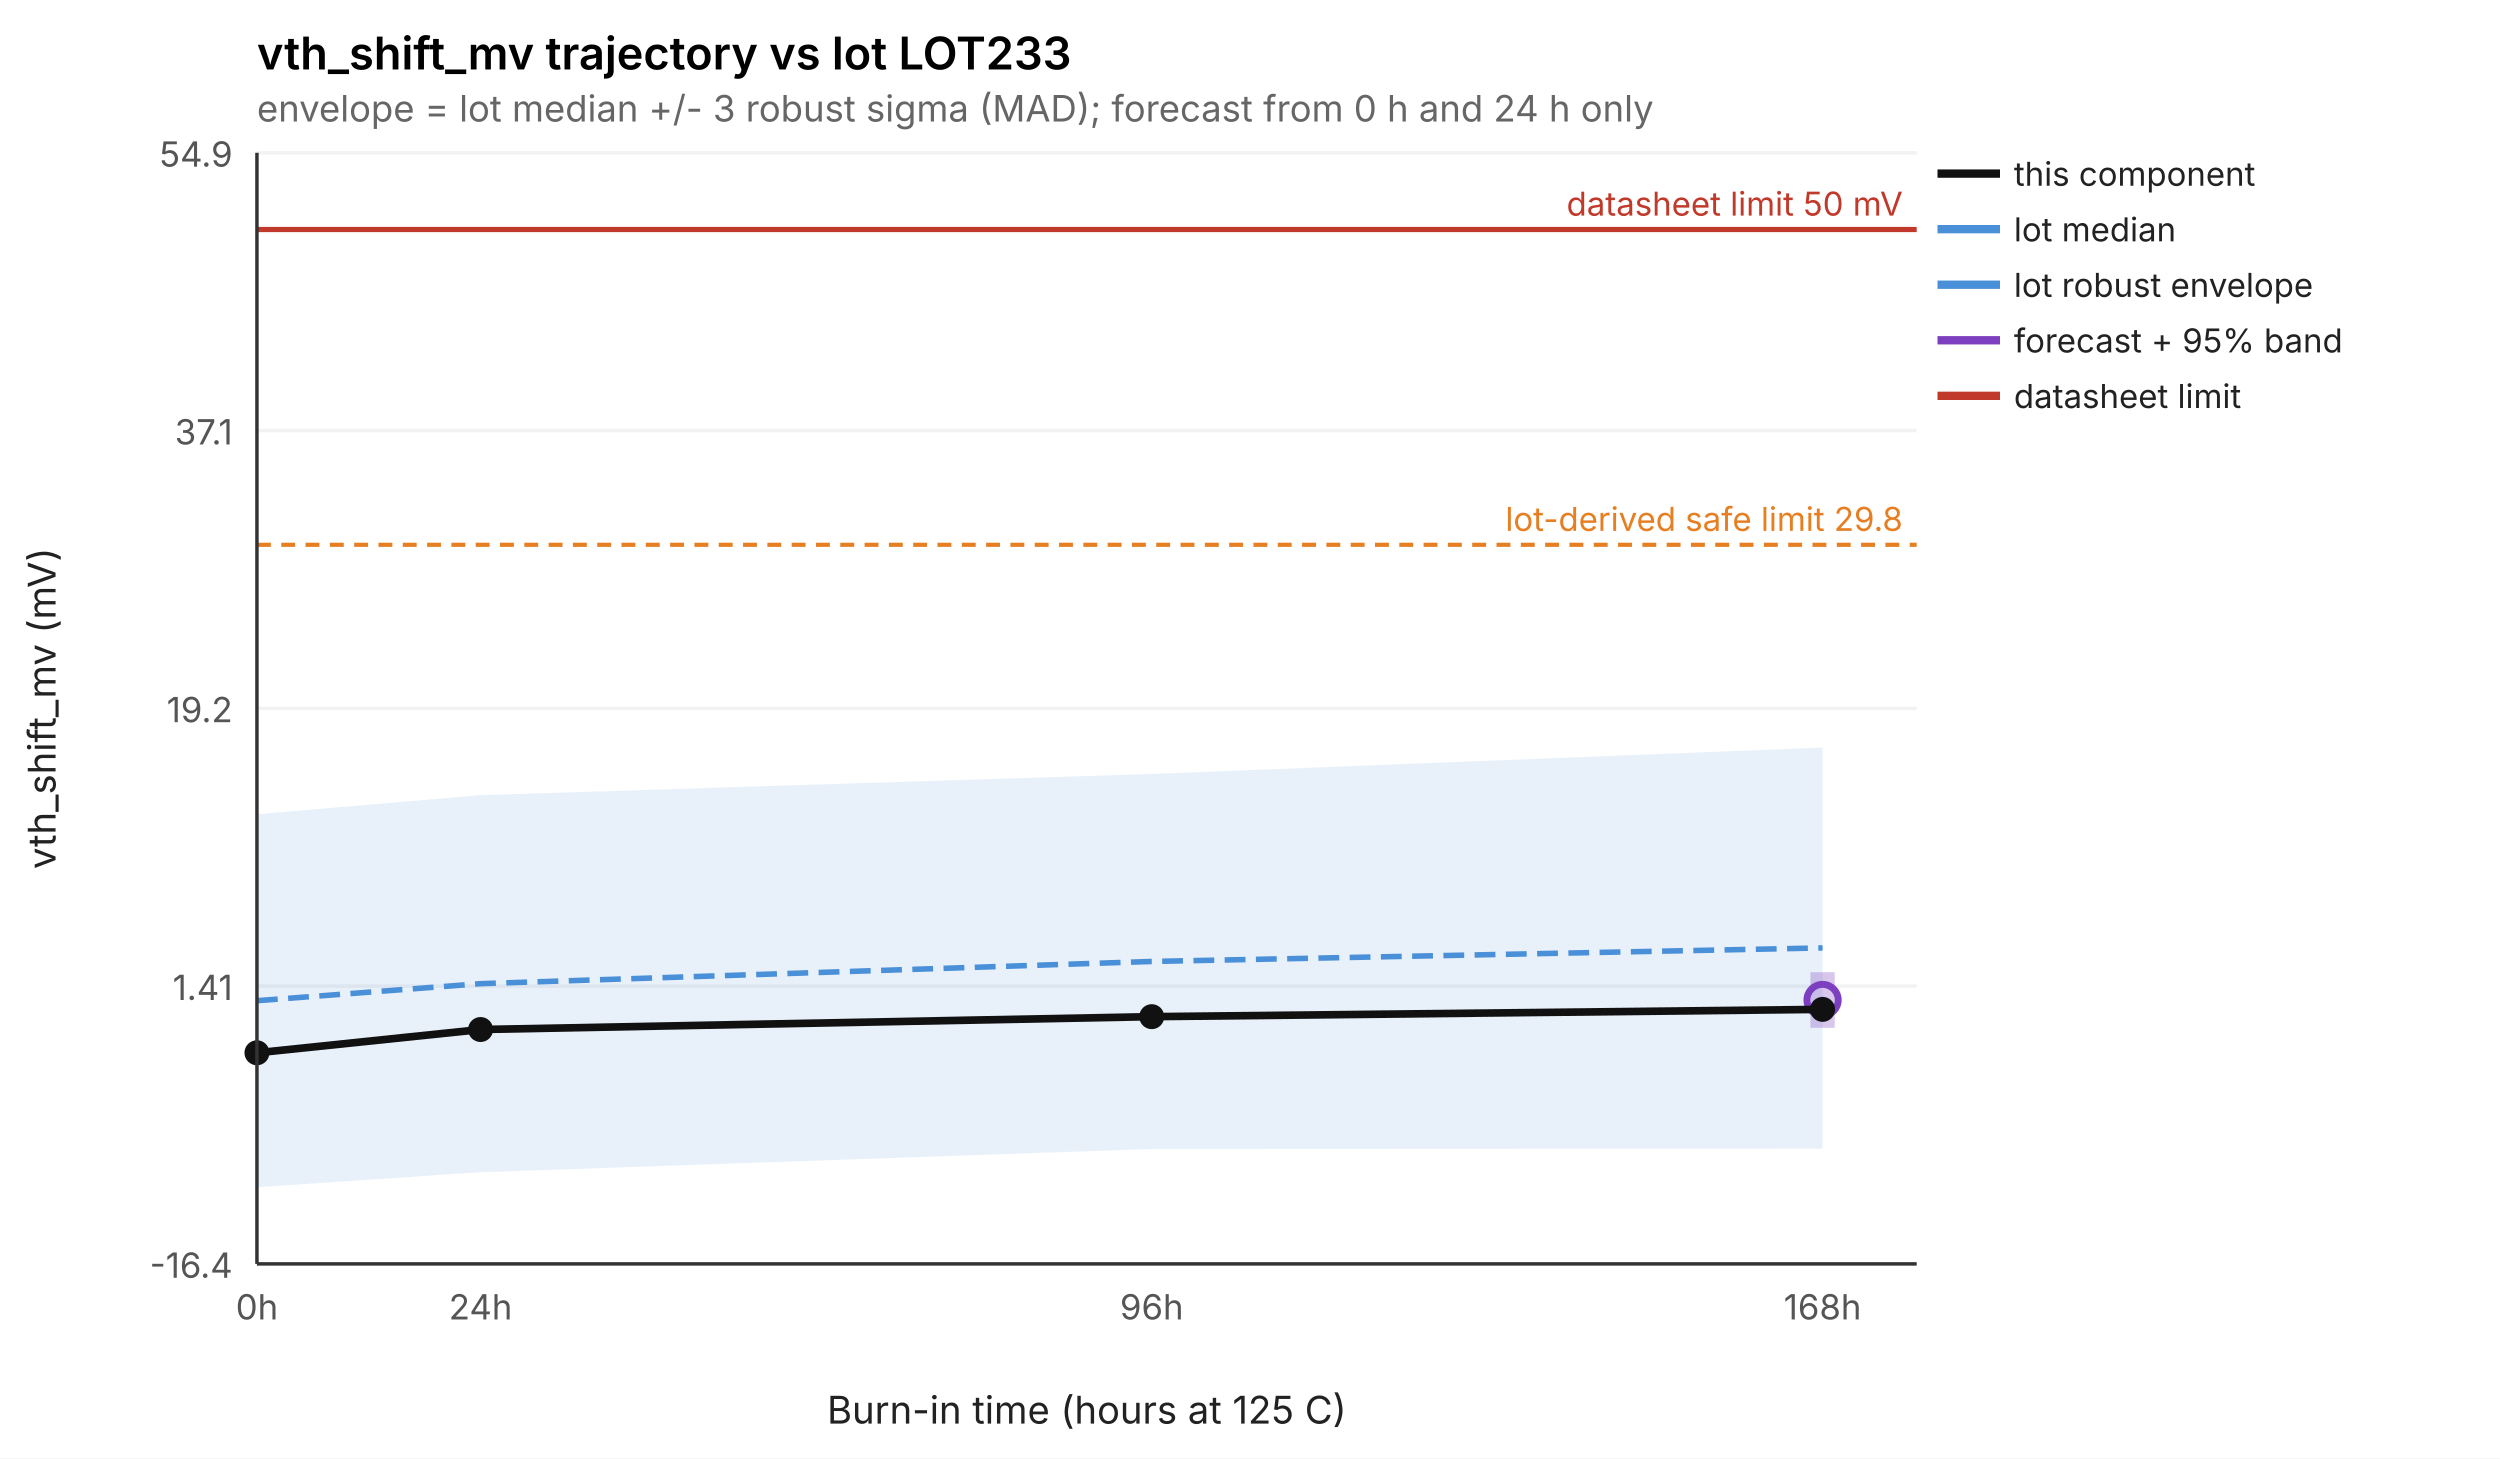
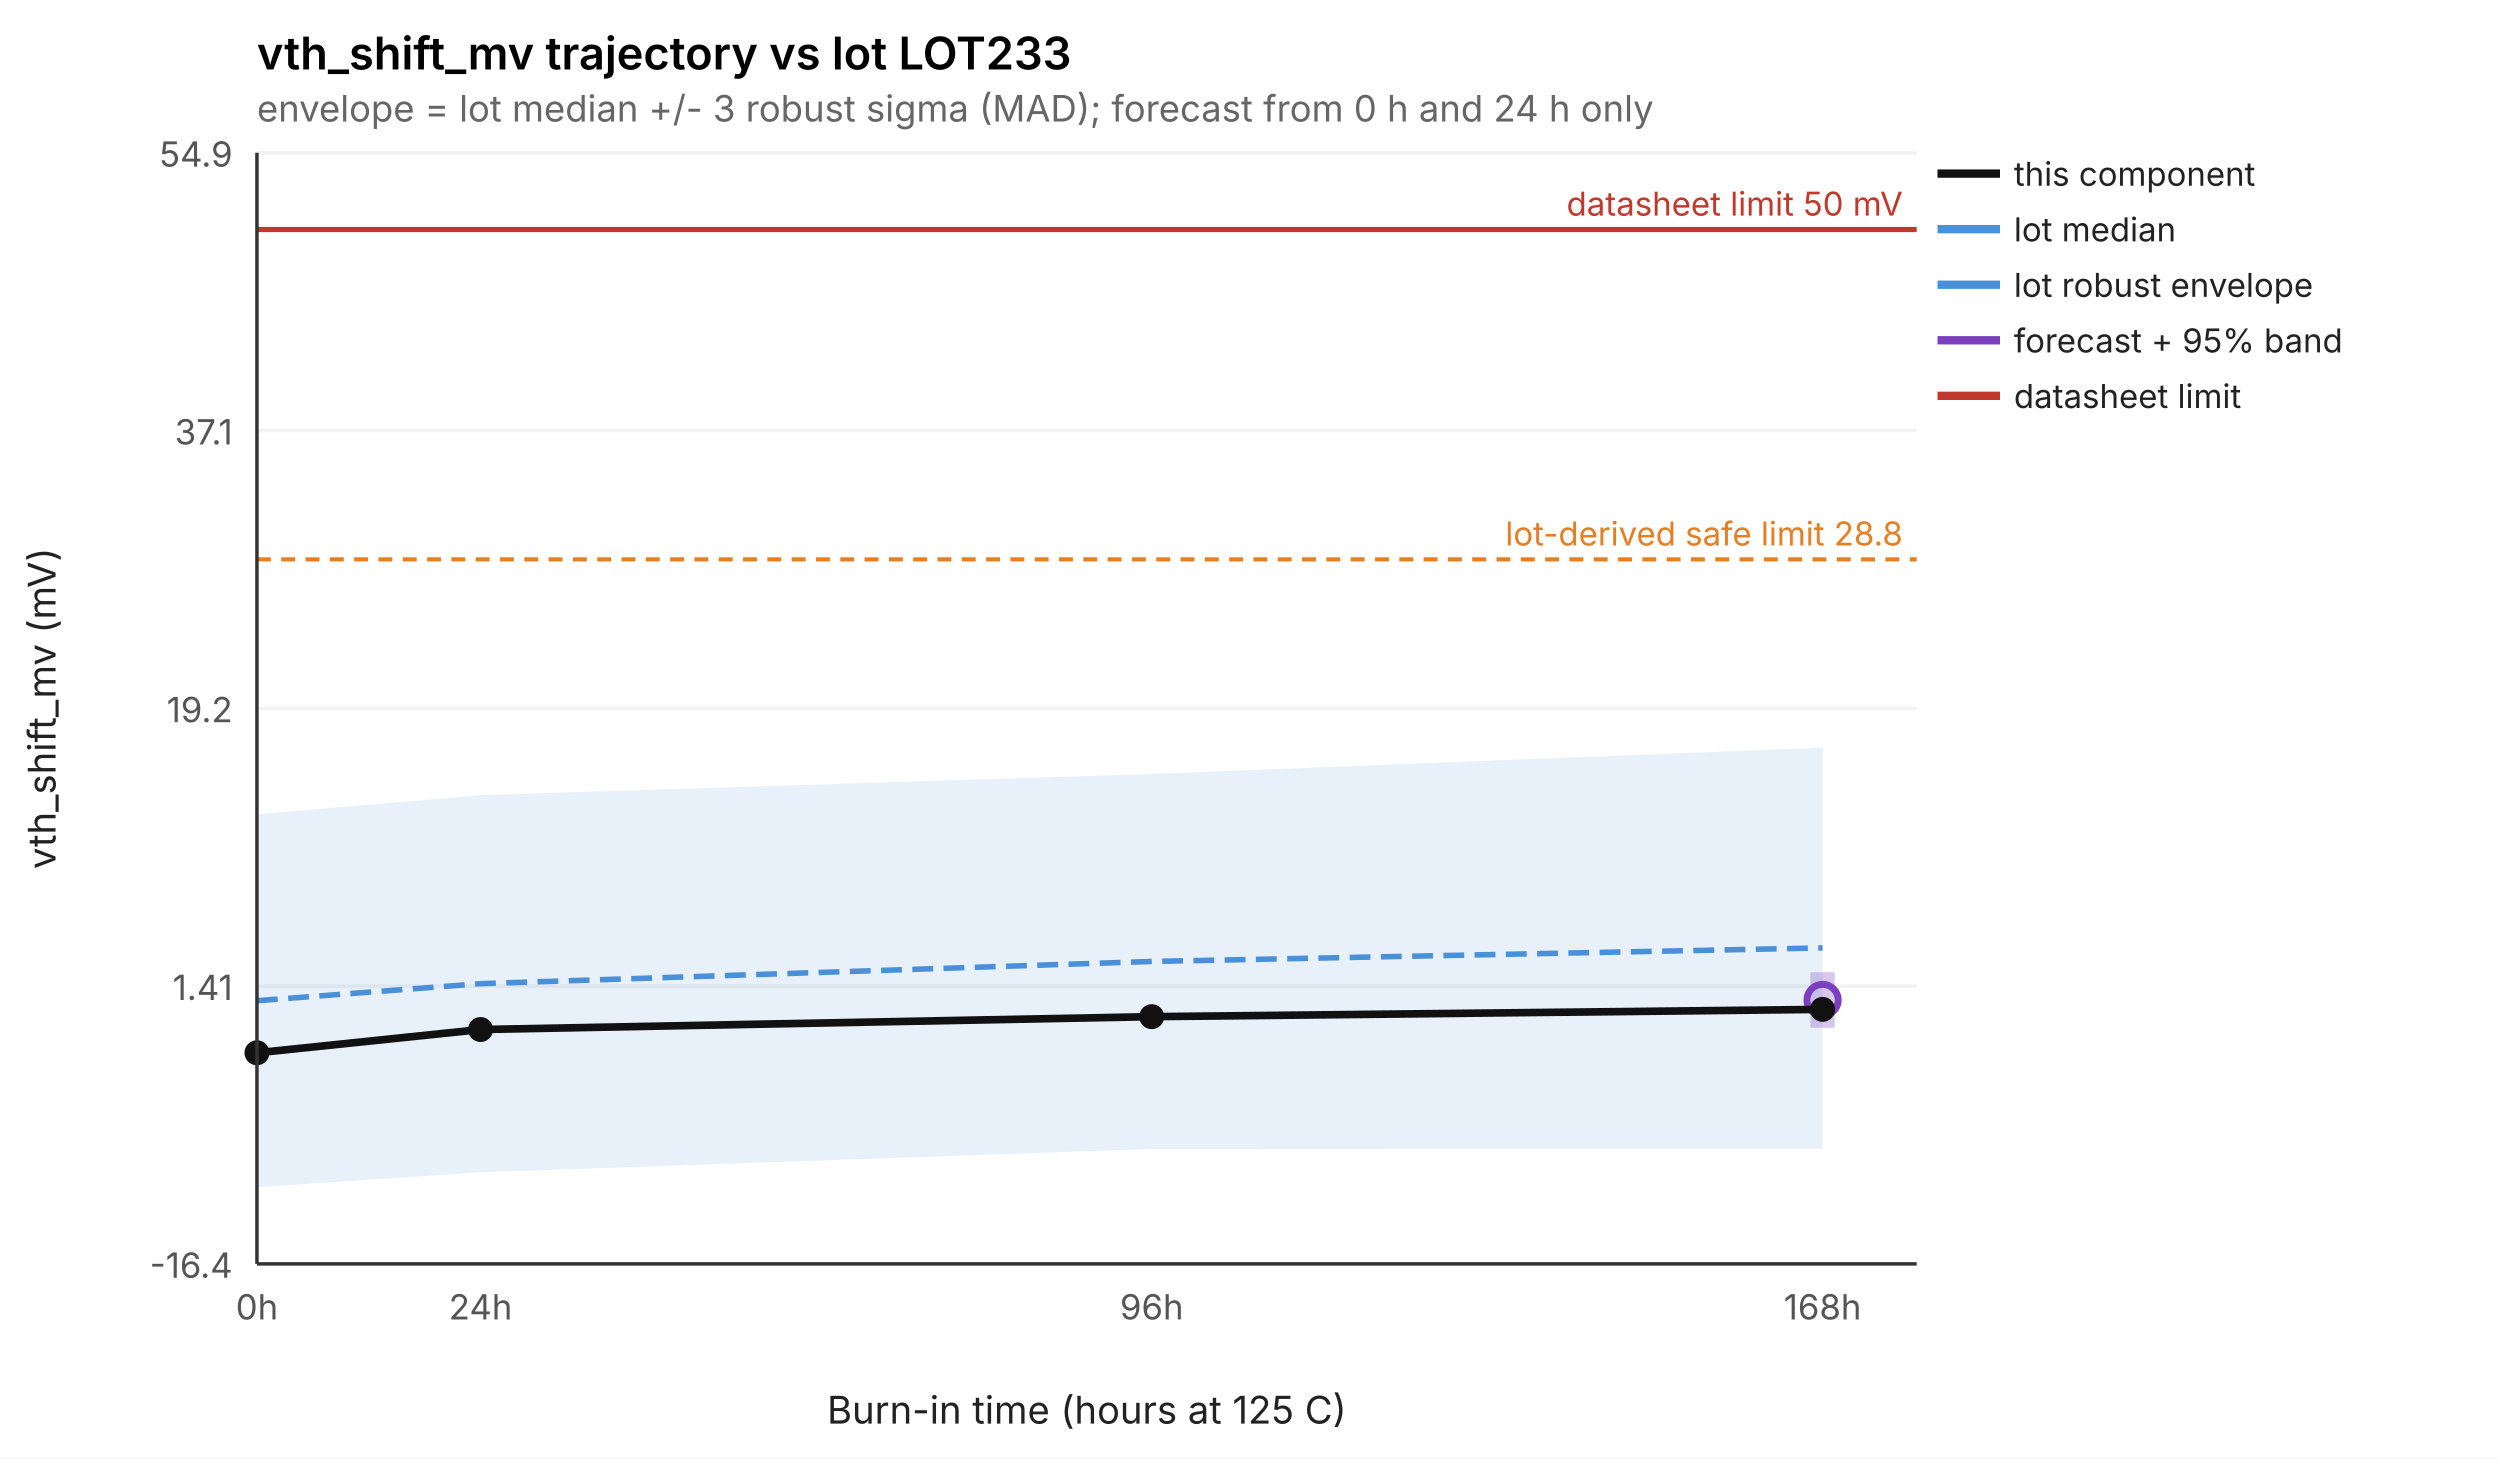
<svg xmlns="http://www.w3.org/2000/svg" width="720" height="420" viewBox="0 0 720 420" font-family="system-ui,-apple-system,sans-serif">
  <rect width="720" height="420" fill="#fff" />
  <text x="74" y="20" font-size="13" font-weight="600">vth_shift_mv trajectory vs lot LOT233</text>
  <text x="74" y="35" font-size="10.5" fill="#666">envelope = lot median +/- 3 robust sigma (MAD); forecast from 0 h and 24 h only</text>
  <line x1="74" y1="364.0" x2="552" y2="364.0" stroke="#f2f2f2" />
  <text x="67" y="368.0" font-size="10" text-anchor="end" fill="#555">-16.4</text>
  <line x1="74" y1="284.0" x2="552" y2="284.0" stroke="#f2f2f2" />
  <text x="67" y="288.0" font-size="10" text-anchor="end" fill="#555">1.41</text>
  <line x1="74" y1="204.0" x2="552" y2="204.0" stroke="#f2f2f2" />
  <text x="67" y="208.0" font-size="10" text-anchor="end" fill="#555">19.2</text>
  <line x1="74" y1="124.0" x2="552" y2="124.0" stroke="#f2f2f2" />
  <text x="67" y="128.0" font-size="10" text-anchor="end" fill="#555">37.1</text>
  <line x1="74" y1="44.0" x2="552" y2="44.0" stroke="#f2f2f2" />
  <text x="67" y="48.0" font-size="10" text-anchor="end" fill="#555">54.9</text>
  <polygon points="74.0,234.5 138.4,229.0 331.7,222.9 524.9,215.3 524.9,330.8 331.7,330.9 138.4,337.6 74.0,341.9" fill="#4a90d9" opacity="0.13" />
  <path d="M74.0,288.2 L138.4,283.3 L331.7,276.9 L524.9,273.0" fill="none" stroke="#4a90d9" stroke-width="1.6" stroke-dasharray="6,3" />
  <line x1="74" y1="66.1" x2="552" y2="66.1" stroke="#c0392b" stroke-width="1.5" />
  <text x="548" y="62.1" font-size="9.5" text-anchor="end" fill="#c0392b">datasheet limit 50 mV</text>
-   <line x1="74" y1="156.9" x2="552" y2="156.9" stroke="#e67e22" stroke-width="1.2" stroke-dasharray="4,3" />
-   <text x="548" y="152.9" font-size="9.5" text-anchor="end" fill="#e67e22">lot-derived safe limit 29.8</text>
+   <line x1="74" y1="161.1" x2="552" y2="161.1" stroke="#e67e22" stroke-width="1.2" stroke-dasharray="4,3" />
+   <text x="548" y="157.1" font-size="9.5" text-anchor="end" fill="#e67e22">lot-derived safe limit 28.8</text>
  <line x1="524.9" y1="296.0" x2="524.9" y2="280.0" stroke="#7b3fbf" stroke-width="7" opacity="0.30" />
  <circle cx="524.9" cy="288.0" r="4.5" fill="none" stroke="#7b3fbf" stroke-width="2" />
  <path d="M74.0,303.2 L138.4,296.5 L331.7,292.8 L524.9,290.7" fill="none" stroke="#111" stroke-width="2.2" />
  <circle cx="74.0" cy="303.2" r="3.6" fill="#111" />
  <circle cx="138.4" cy="296.5" r="3.6" fill="#111" />
  <circle cx="331.7" cy="292.8" r="3.6" fill="#111" />
  <circle cx="524.9" cy="290.7" r="3.6" fill="#111" />
  <text x="74.0" y="380" font-size="10" text-anchor="middle" fill="#555">0h</text>
  <text x="138.4" y="380" font-size="10" text-anchor="middle" fill="#555">24h</text>
  <text x="331.7" y="380" font-size="10" text-anchor="middle" fill="#555">96h</text>
  <text x="524.9" y="380" font-size="10" text-anchor="middle" fill="#555">168h</text>
  <line x1="74" y1="364" x2="552" y2="364" stroke="#333" />
  <line x1="74" y1="44" x2="74" y2="364" stroke="#333" />
  <text x="313" y="410" font-size="11" text-anchor="middle" fill="#222">Burn-in time (hours at 125 C)</text>
  <text x="16" y="204" font-size="11" fill="#222" transform="rotate(-90 16 204)" text-anchor="middle">vth_shift_mv (mV)</text>
  <line x1="558" y1="50" x2="576" y2="50" stroke="#111" stroke-width="2.4" />
  <text x="580" y="53.5" font-size="9.5" fill="#222">this component</text>
  <line x1="558" y1="66" x2="576" y2="66" stroke="#4a90d9" stroke-width="2.4" />
  <text x="580" y="69.5" font-size="9.5" fill="#222">lot median</text>
  <line x1="558" y1="82" x2="576" y2="82" stroke="#4a90d9" stroke-width="2.4" />
  <text x="580" y="85.5" font-size="9.5" fill="#222">lot robust envelope</text>
  <line x1="558" y1="98" x2="576" y2="98" stroke="#7b3fbf" stroke-width="2.4" />
  <text x="580" y="101.5" font-size="9.5" fill="#222">forecast + 95% band</text>
  <line x1="558" y1="114" x2="576" y2="114" stroke="#c0392b" stroke-width="2.4" />
  <text x="580" y="117.5" font-size="9.5" fill="#222">datasheet limit</text>
</svg>
